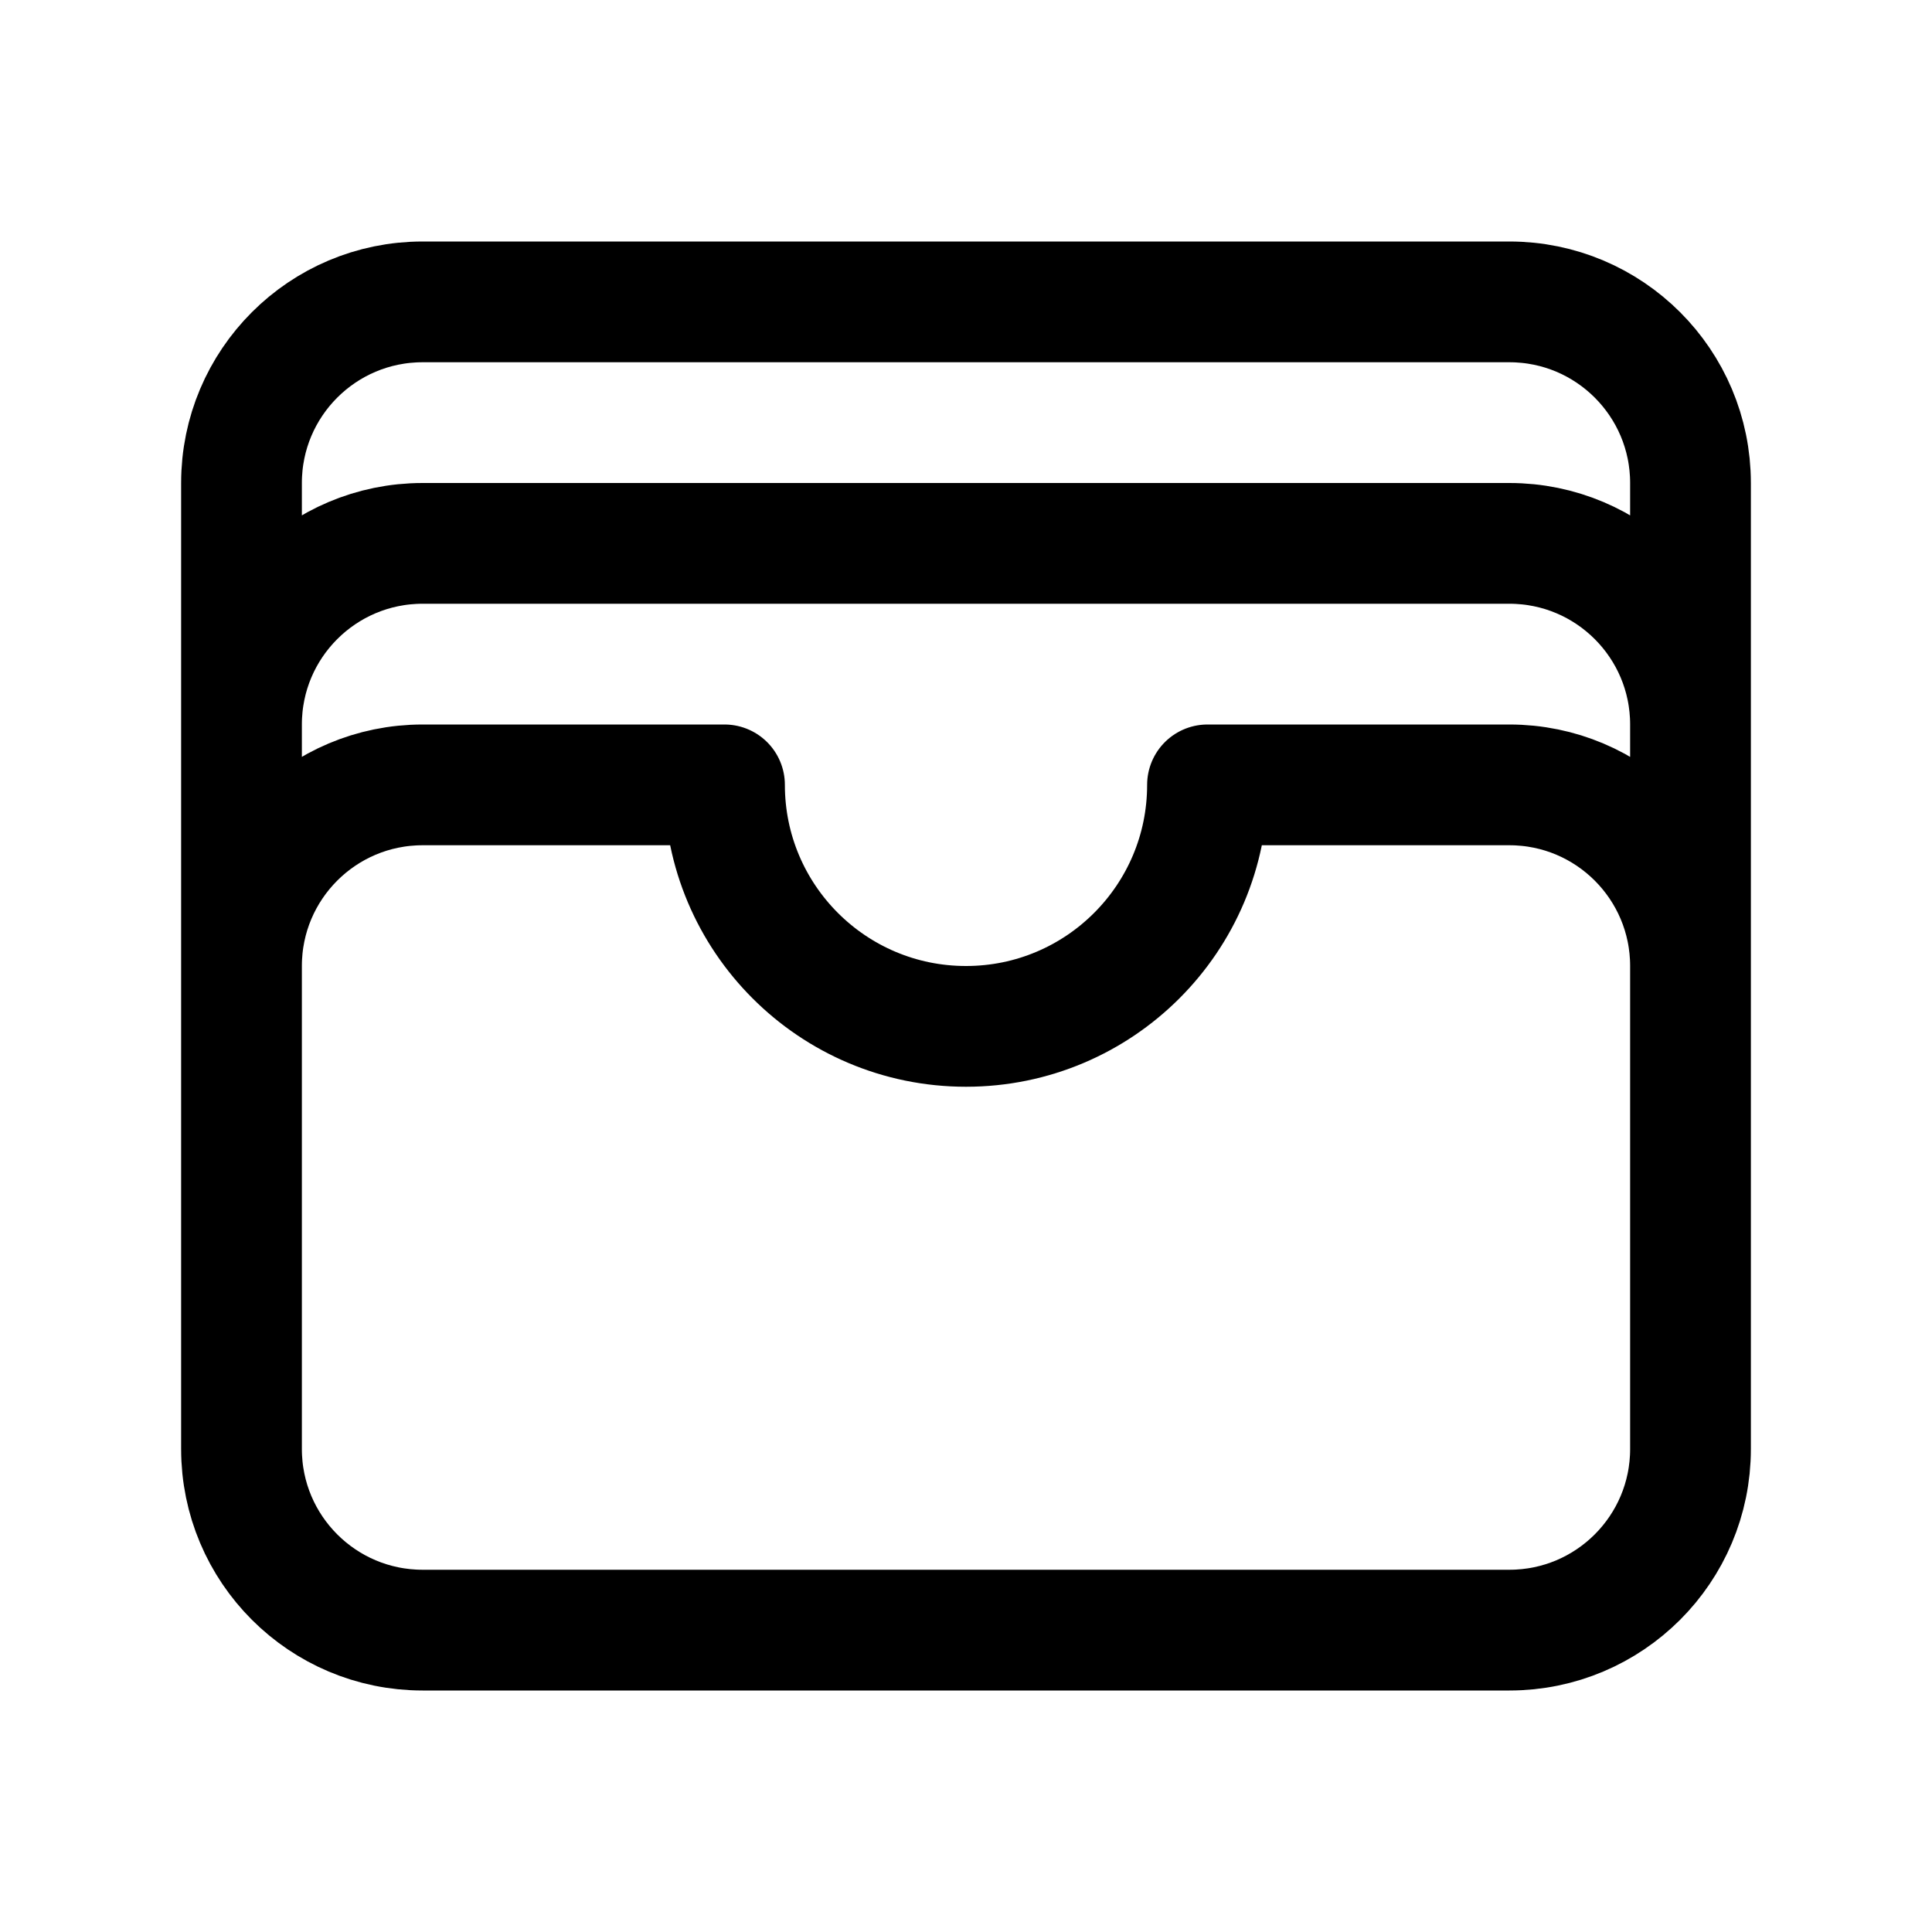
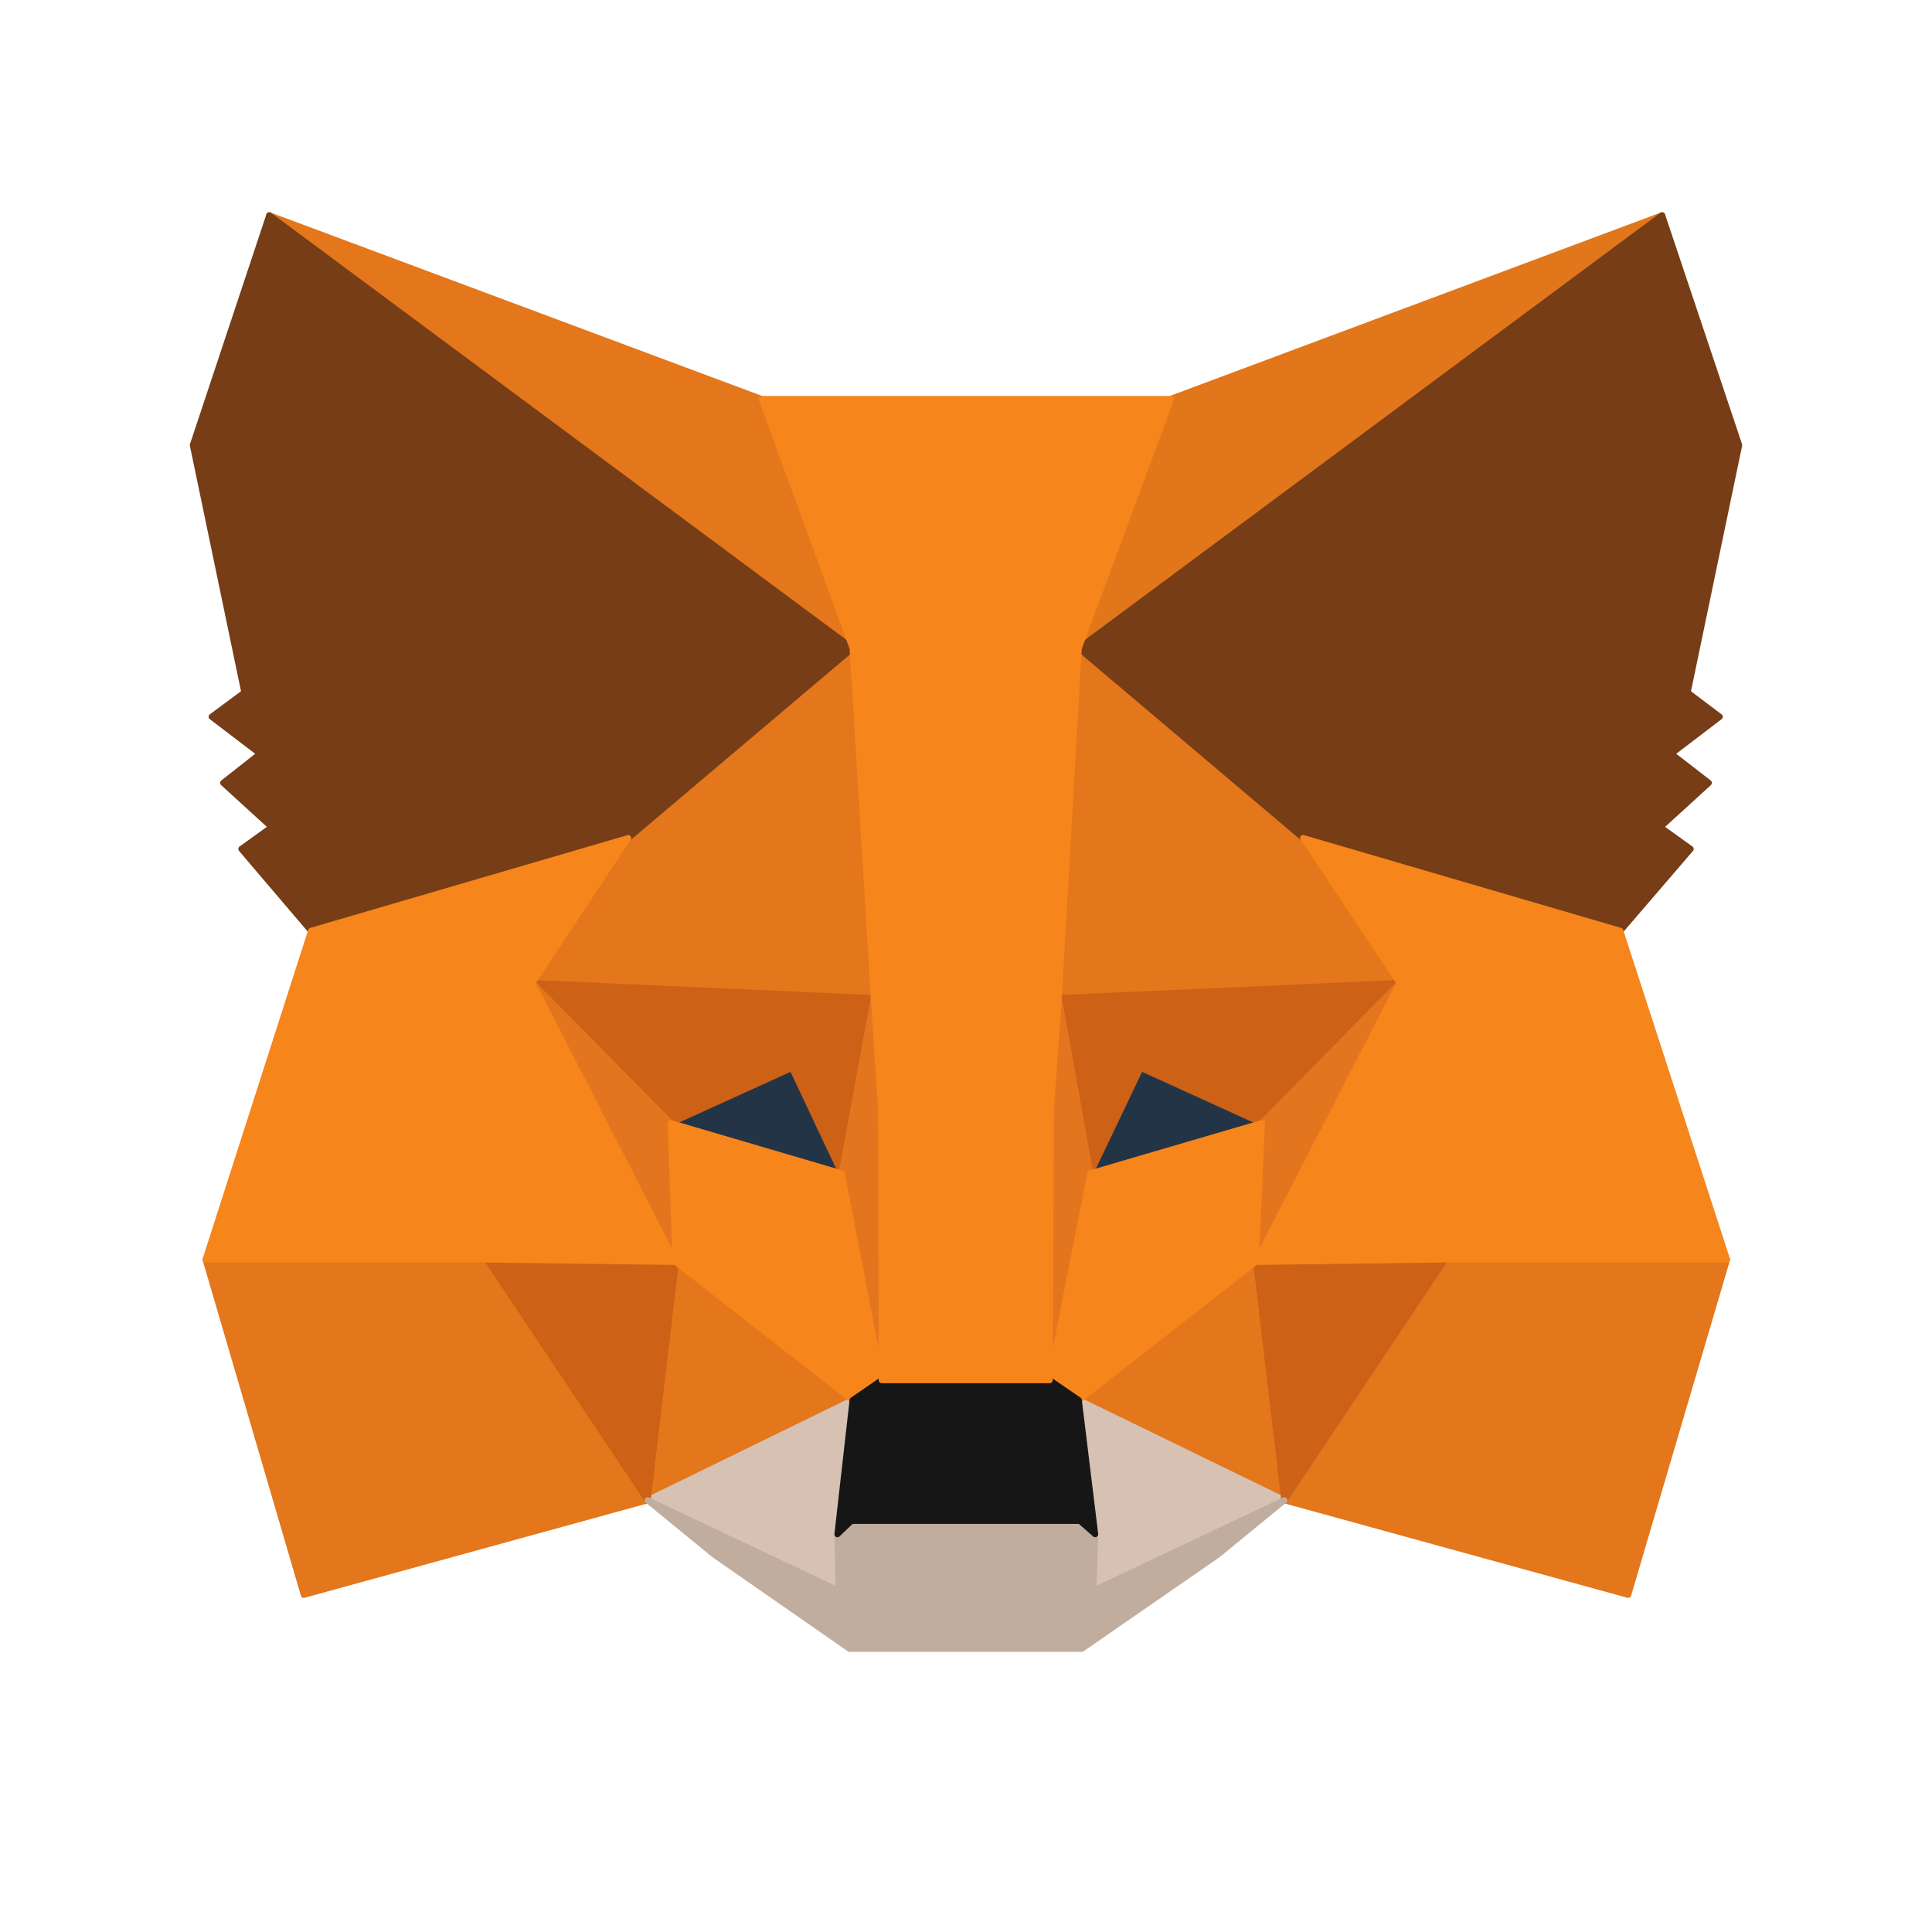
- <svg xmlns="http://www.w3.org/2000/svg" fill="none" viewBox="0 0 24 24" stroke-width="1.5" stroke="currentColor" class="w-6 h-6">
-   <path stroke-linecap="round" stroke-linejoin="round" d="M21 12a2.25 2.25 0 00-2.25-2.25H15a3 3 0 11-6 0H5.25A2.25 2.25 0 003 12m18 0v6a2.25 2.25 0 01-2.25 2.25H5.25A2.25 2.25 0 013 18v-6m18 0V9M3 12V9m18 0a2.25 2.25 0 00-2.25-2.25H5.25A2.25 2.25 0 003 9m18 0V6a2.25 2.25 0 00-2.25-2.25H5.25A2.25 2.25 0 003 6v3" />
+ <svg xmlns="http://www.w3.org/2000/svg" xml:space="preserve" id="Layer_1" x="0" y="0" version="1.1" viewBox="0 0 318.6 318.6">
+   <style>
+     .st1,.st6{fill:#e4761b;stroke:#e4761b;stroke-linecap:round;stroke-linejoin:round}.st6{fill:#f6851b;stroke:#f6851b}
+   </style>
+   <path fill="#e2761b" stroke="#e2761b" stroke-linecap="round" stroke-linejoin="round" d="m274.1 35.5-99.5 73.9L193 65.8z" />
+   <path d="m44.4 35.5 98.7 74.6-17.5-44.3zm193.9 171.3-26.5 40.6 56.7 15.6 16.3-55.3zm-204.4.9L50.1 263l56.7-15.6-26.5-40.6z" class="st1" />
+   <path d="m103.6 138.2-15.8 23.9 56.3 2.5-2-60.5zm111.3 0-39-34.8-1.3 61.2 56.2-2.5zM106.8 247.4l33.8-16.5-29.2-22.8zm71.1-16.5 33.9 16.5-4.7-39.3z" class="st1" />
+   <path fill="#d7c1b3" stroke="#d7c1b3" stroke-linecap="round" stroke-linejoin="round" d="m211.8 247.4-33.9-16.5 2.7 22.1-.3 9.3zm-105 0 31.5 14.9-.2-9.3 2.5-22.1z" />
+   <path fill="#233447" stroke="#233447" stroke-linecap="round" stroke-linejoin="round" d="m138.8 193.5-28.2-8.3 19.9-9.1zm40.9 0 8.3-17.4 20 9.1z" />
+   <path fill="#cd6116" stroke="#cd6116" stroke-linecap="round" stroke-linejoin="round" d="m106.8 247.4 4.8-40.6-31.3.9zM207 206.8l4.8 40.6 26.5-39.7zm23.8-44.7-56.2 2.5 5.2 28.9 8.3-17.4 20 9.1zm-120.2 23.1 20-9.1 8.2 17.4 5.3-28.9-56.3-2.5z" />
+   <path fill="#e4751f" stroke="#e4751f" stroke-linecap="round" stroke-linejoin="round" d="m87.8 162.1 23.6 46-.8-22.9zm120.3 23.1-1 22.9 23.7-46zm-64-20.6-5.3 28.9 6.6 34.1 1.5-44.9zm30.5 0-2.7 18 1.2 45 6.7-34.1z" />
+   <path d="m179.8 193.5-6.7 34.1 4.8 3.3 29.2-22.8 1-22.9zm-69.2-8.3.8 22.9 29.2 22.8 4.8-3.3-6.6-34.1z" class="st6" />
+   <path fill="#c0ad9e" stroke="#c0ad9e" stroke-linecap="round" stroke-linejoin="round" d="m180.3 262.3.3-9.3-2.5-2.2h-37.7l-2.3 2.2.2 9.3-31.5-14.9 11 9 22.3 15.5h38.3l22.4-15.5 11-9z" />
+   <path fill="#161616" stroke="#161616" stroke-linecap="round" stroke-linejoin="round" d="m177.9 230.9-4.8-3.3h-27.7l-4.8 3.3-2.5 22.1 2.3-2.2h37.7l2.5 2.2z" />
+   <path fill="#763d16" stroke="#763d16" stroke-linecap="round" stroke-linejoin="round" d="m278.3 114.2 8.5-40.8-12.7-37.9-96.2 71.4 37 31.3 52.3 15.3 11.6-13.5-5-3.6 8-7.3-6.2-4.8 8-6.1zM31.8 73.4l8.5 40.8-5.4 4 8 6.1-6.1 4.8 8 7.3-5 3.6 11.5 13.5 52.3-15.3 37-31.3-96.2-71.4z" />
+   <path d="m267.2 153.5-52.3-15.3 15.9 23.9-23.7 46 31.2-.4h46.5zm-163.6-15.3-52.3 15.3-17.4 54.2h46.4l31.1.4-23.6-46zm71 26.4 3.3-57.7 15.2-41.1h-67.5l15 41.1 3.5 57.7 1.2 18.2.1 44.8h27.7l.2-44.8z" class="st6" />
</svg>
